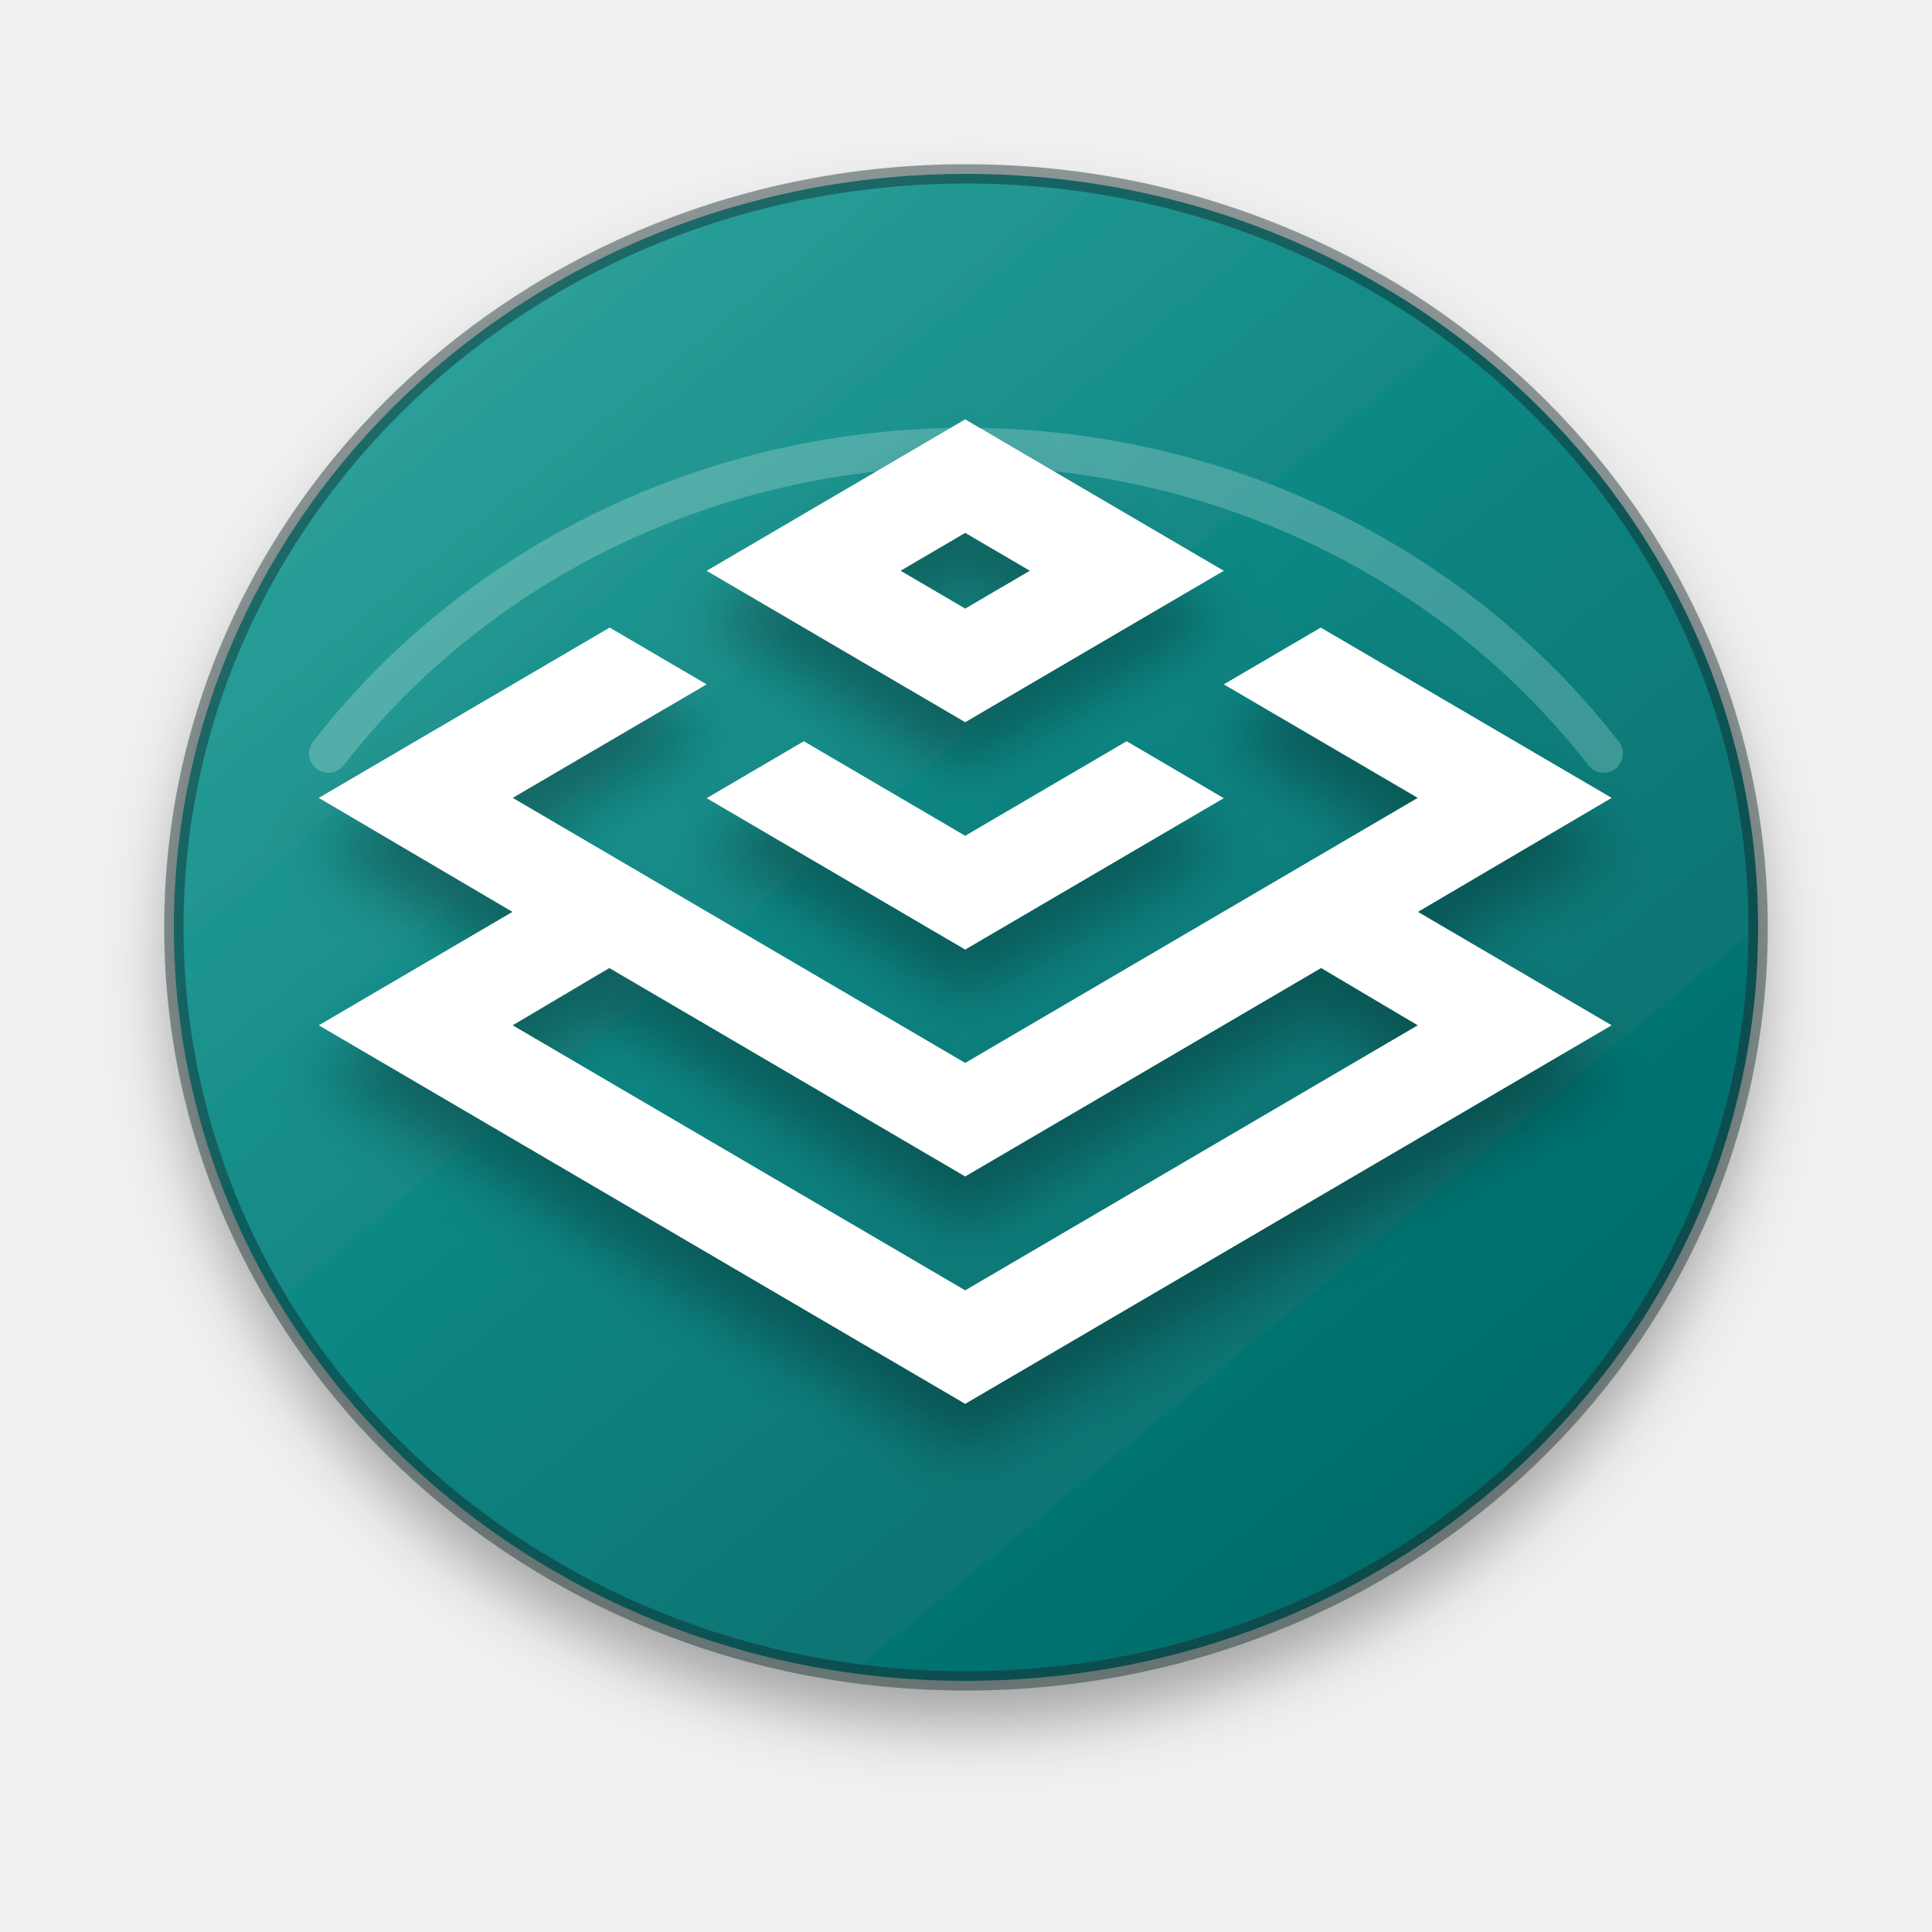
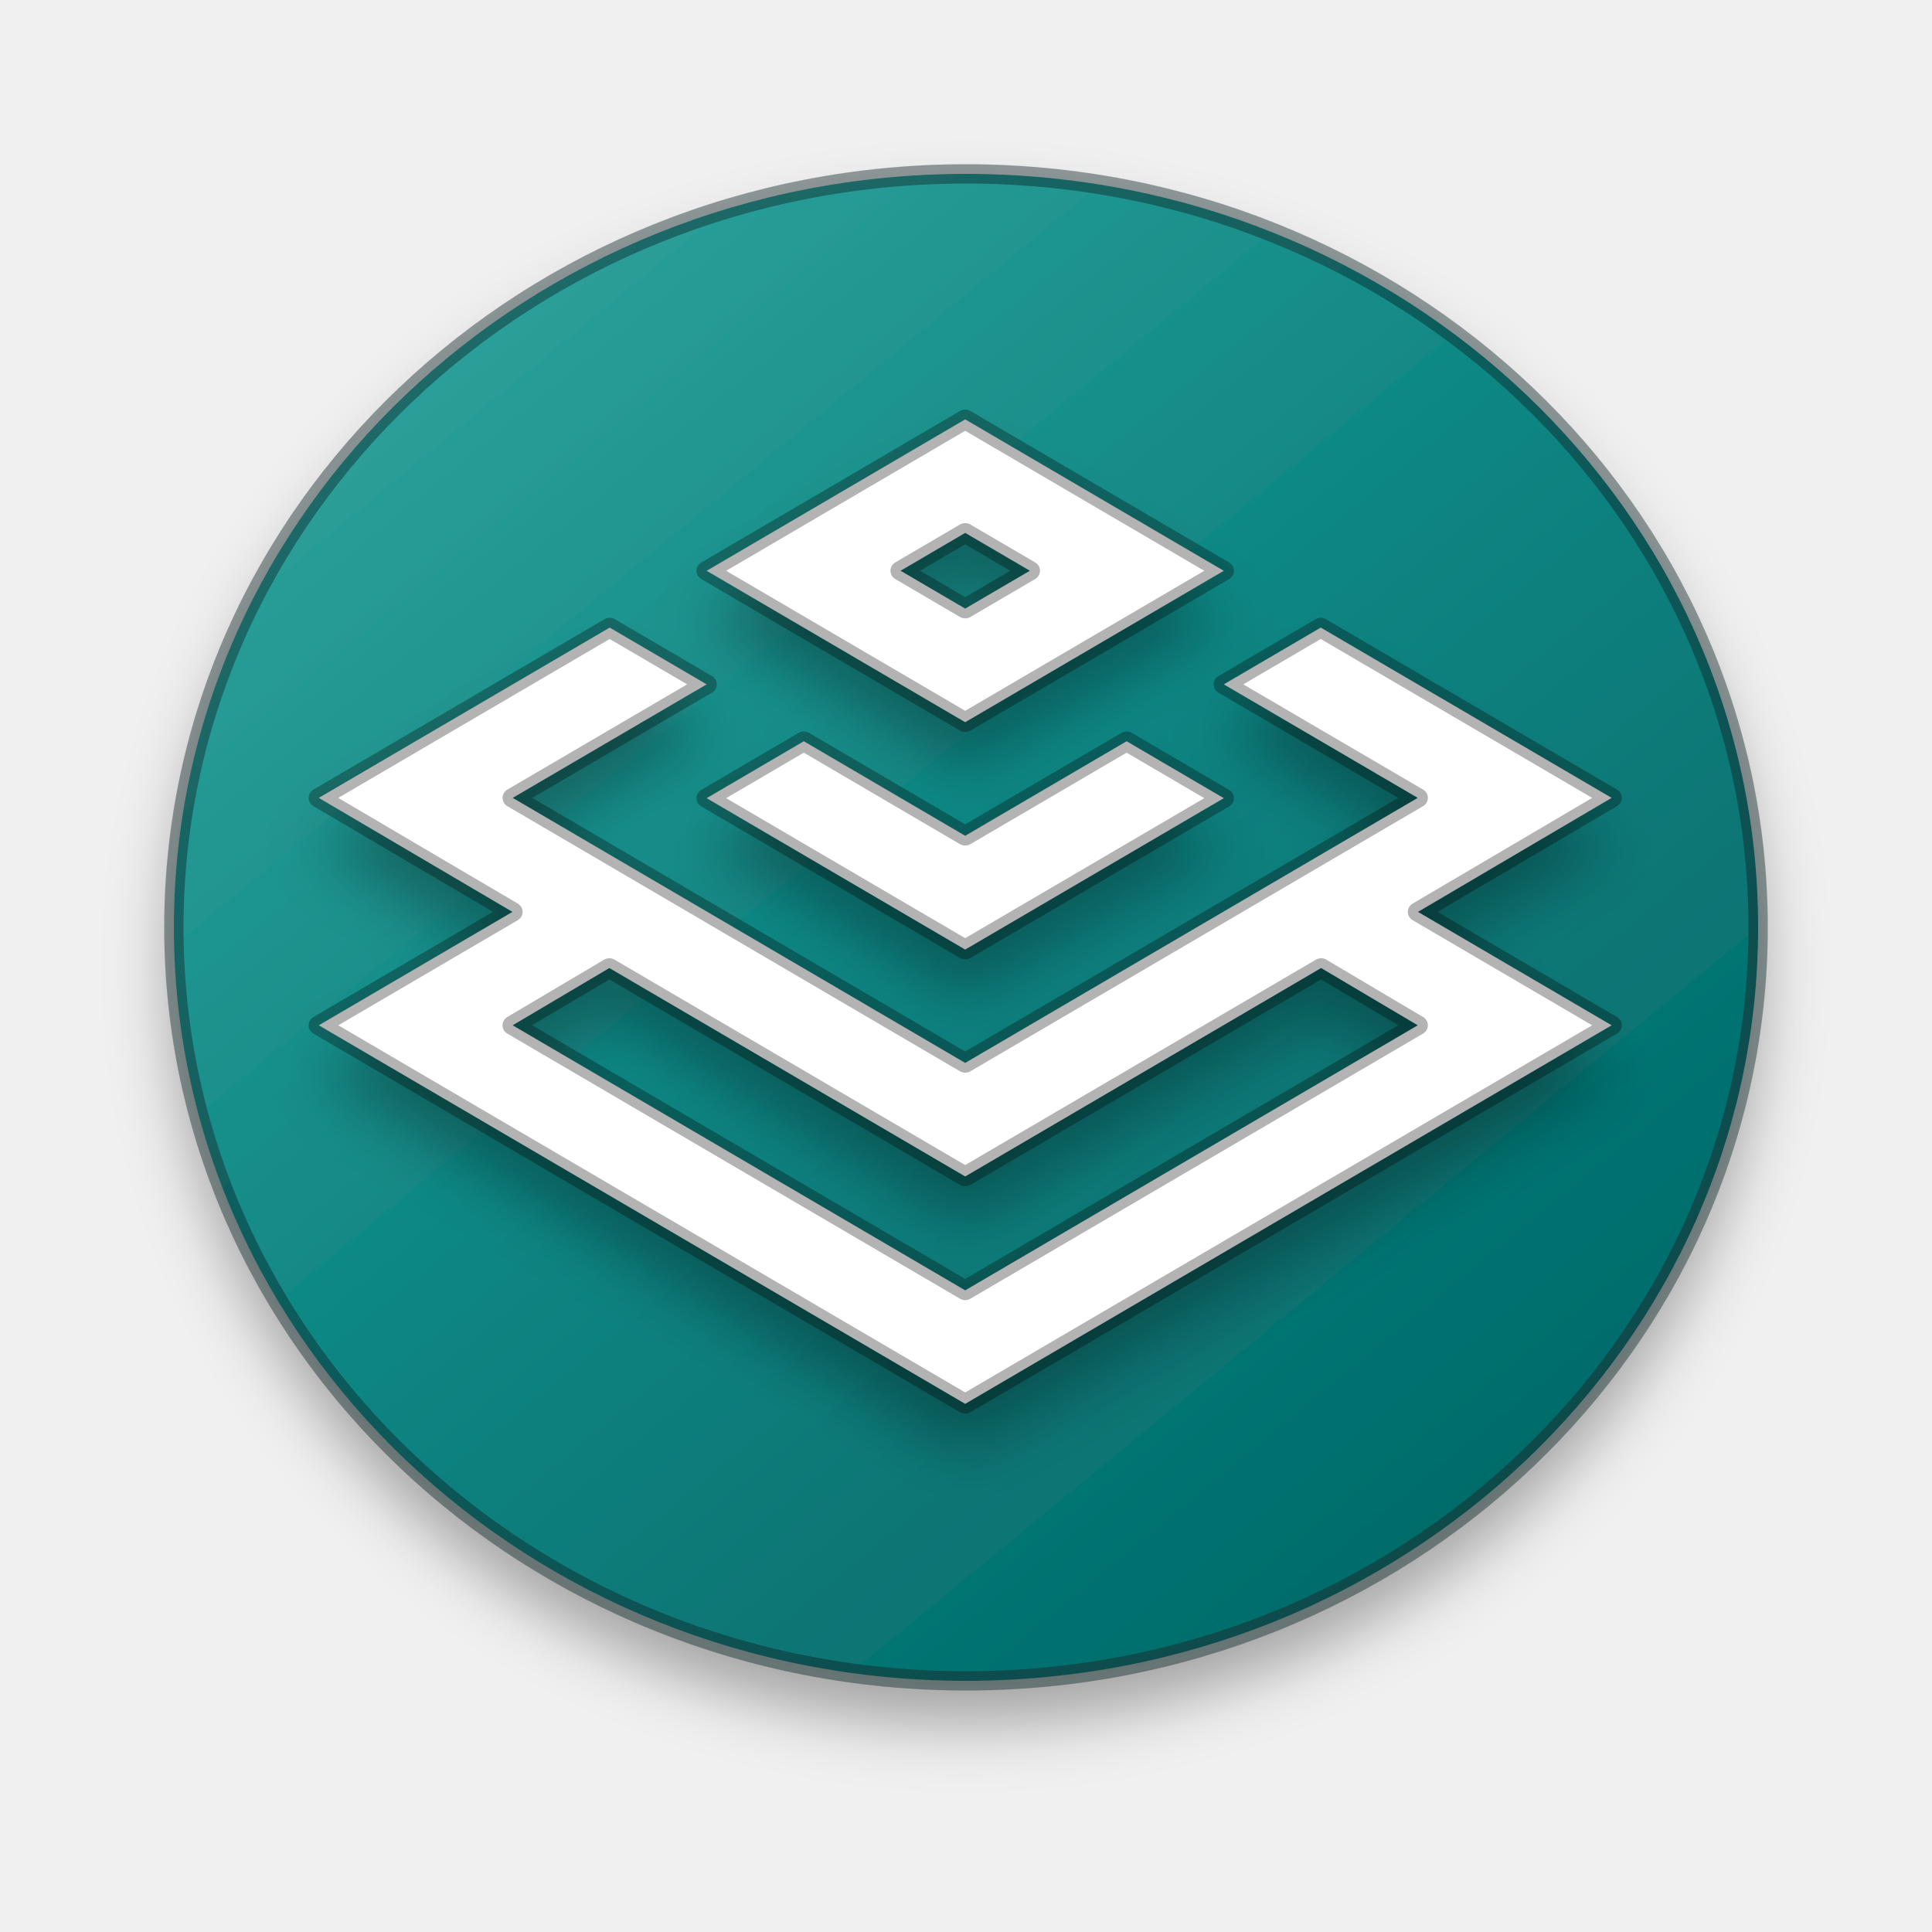
<svg xmlns="http://www.w3.org/2000/svg" viewBox="0 0 200 200" width="200" height="200">
  <defs>
    <linearGradient id="s2b-face" x1="0.12" y1="0.08" x2="0.88" y2="0.95">
      <stop offset="0" stop-color="#2FA29B" />
      <stop offset="0.55" stop-color="#07807E" />
      <stop offset="1" stop-color="#066867" />
    </linearGradient>
    <filter id="s2b-drop" x="-30%" y="-30%" width="160%" height="160%">
      <feGaussianBlur in="SourceAlpha" stdDeviation="3.2" />
      <feOffset dy="4" />
      <feComponentTransfer>
        <feFuncA type="linear" slope="0.32" />
      </feComponentTransfer>
      <feMerge>
        <feMergeNode />
        <feMergeNode in="SourceGraphic" />
      </feMerge>
    </filter>
    <filter id="s2b-mark-shadow" x="-30%" y="-30%" width="160%" height="160%">
      <feGaussianBlur stdDeviation="0.6" result="b" />
      <feOffset in="b" dx="0" dy="1" />
    </filter>
  </defs>
  <g filter="url(#s2b-drop)">
    <ellipse cx="100" cy="96" rx="82" ry="78" fill="url(#s2b-face)" />
-     <path d="M 34 78 A 82 78 0 0 1 166 78" fill="none" stroke="#FFFFFF" stroke-opacity="0.22" stroke-width="4" stroke-linecap="round" />
    <ellipse cx="100" cy="96" rx="82" ry="78" fill="none" stroke="#0A1A1F" stroke-opacity="0.4" stroke-width="2" />
  </g>
  <g transform="translate(33 30) scale(5.25 5.05)">
    <path fill="#000000" fill-opacity="0.3" filter="url(#s2b-mark-shadow)" d="M25.493 10.415L21.674 12.752L25.493 15.077L12.746 22.837L0 15.077L3.819 12.752L0 10.415L5.736 6.924L7.648 8.088L3.824 10.415L12.746 15.848L21.669 10.415L17.845 8.088L19.757 6.924L25.493 10.415ZM12.746 18.176L5.729 13.903L3.823 15.077L12.746 20.51L21.669 15.077L19.764 13.903L12.746 18.176ZM17.845 10.421L12.746 13.525L7.648 10.421L9.564 9.254L12.746 11.192L15.929 9.254L17.845 10.421ZM17.845 5.76L12.746 8.864L7.648 5.76L12.746 2.656L17.845 5.76ZM11.472 5.759L12.746 6.535L14.021 5.759L12.746 4.983L11.472 5.759Z" />
-     <path fill="#FFFFFF" d="M25.493 10.415L21.674 12.752L25.493 15.077L12.746 22.837L0 15.077L3.819 12.752L0 10.415L5.736 6.924L7.648 8.088L3.824 10.415L12.746 15.848L21.669 10.415L17.845 8.088L19.757 6.924L25.493 10.415ZM12.746 18.176L5.729 13.903L3.823 15.077L12.746 20.51L21.669 15.077L19.764 13.903L12.746 18.176ZM17.845 10.421L12.746 13.525L7.648 10.421L9.564 9.254L12.746 11.192L15.929 9.254L17.845 10.421ZM17.845 5.76L12.746 8.864L7.648 5.76L12.746 2.656L17.845 5.76ZM11.472 5.759L12.746 6.535L14.021 5.759L12.746 4.983L11.472 5.759Z" />
+     <path fill="#FFFFFF" stroke="#000000" stroke-opacity="0.3" stroke-width="0.4" stroke-linejoin="round" d="M25.493 10.415L21.674 12.752L25.493 15.077L12.746 22.837L0 15.077L3.819 12.752L0 10.415L5.736 6.924L7.648 8.088L3.824 10.415L12.746 15.848L21.669 10.415L17.845 8.088L19.757 6.924L25.493 10.415ZM12.746 18.176L5.729 13.903L3.823 15.077L12.746 20.51L21.669 15.077L19.764 13.903L12.746 18.176ZM17.845 10.421L12.746 13.525L7.648 10.421L9.564 9.254L12.746 11.192L15.929 9.254L17.845 10.421ZM17.845 5.76L12.746 8.864L7.648 5.76L12.746 2.656L17.845 5.76ZM11.472 5.759L12.746 6.535L14.021 5.759L12.746 4.983L11.472 5.759Z" />
  </g>
</svg>
